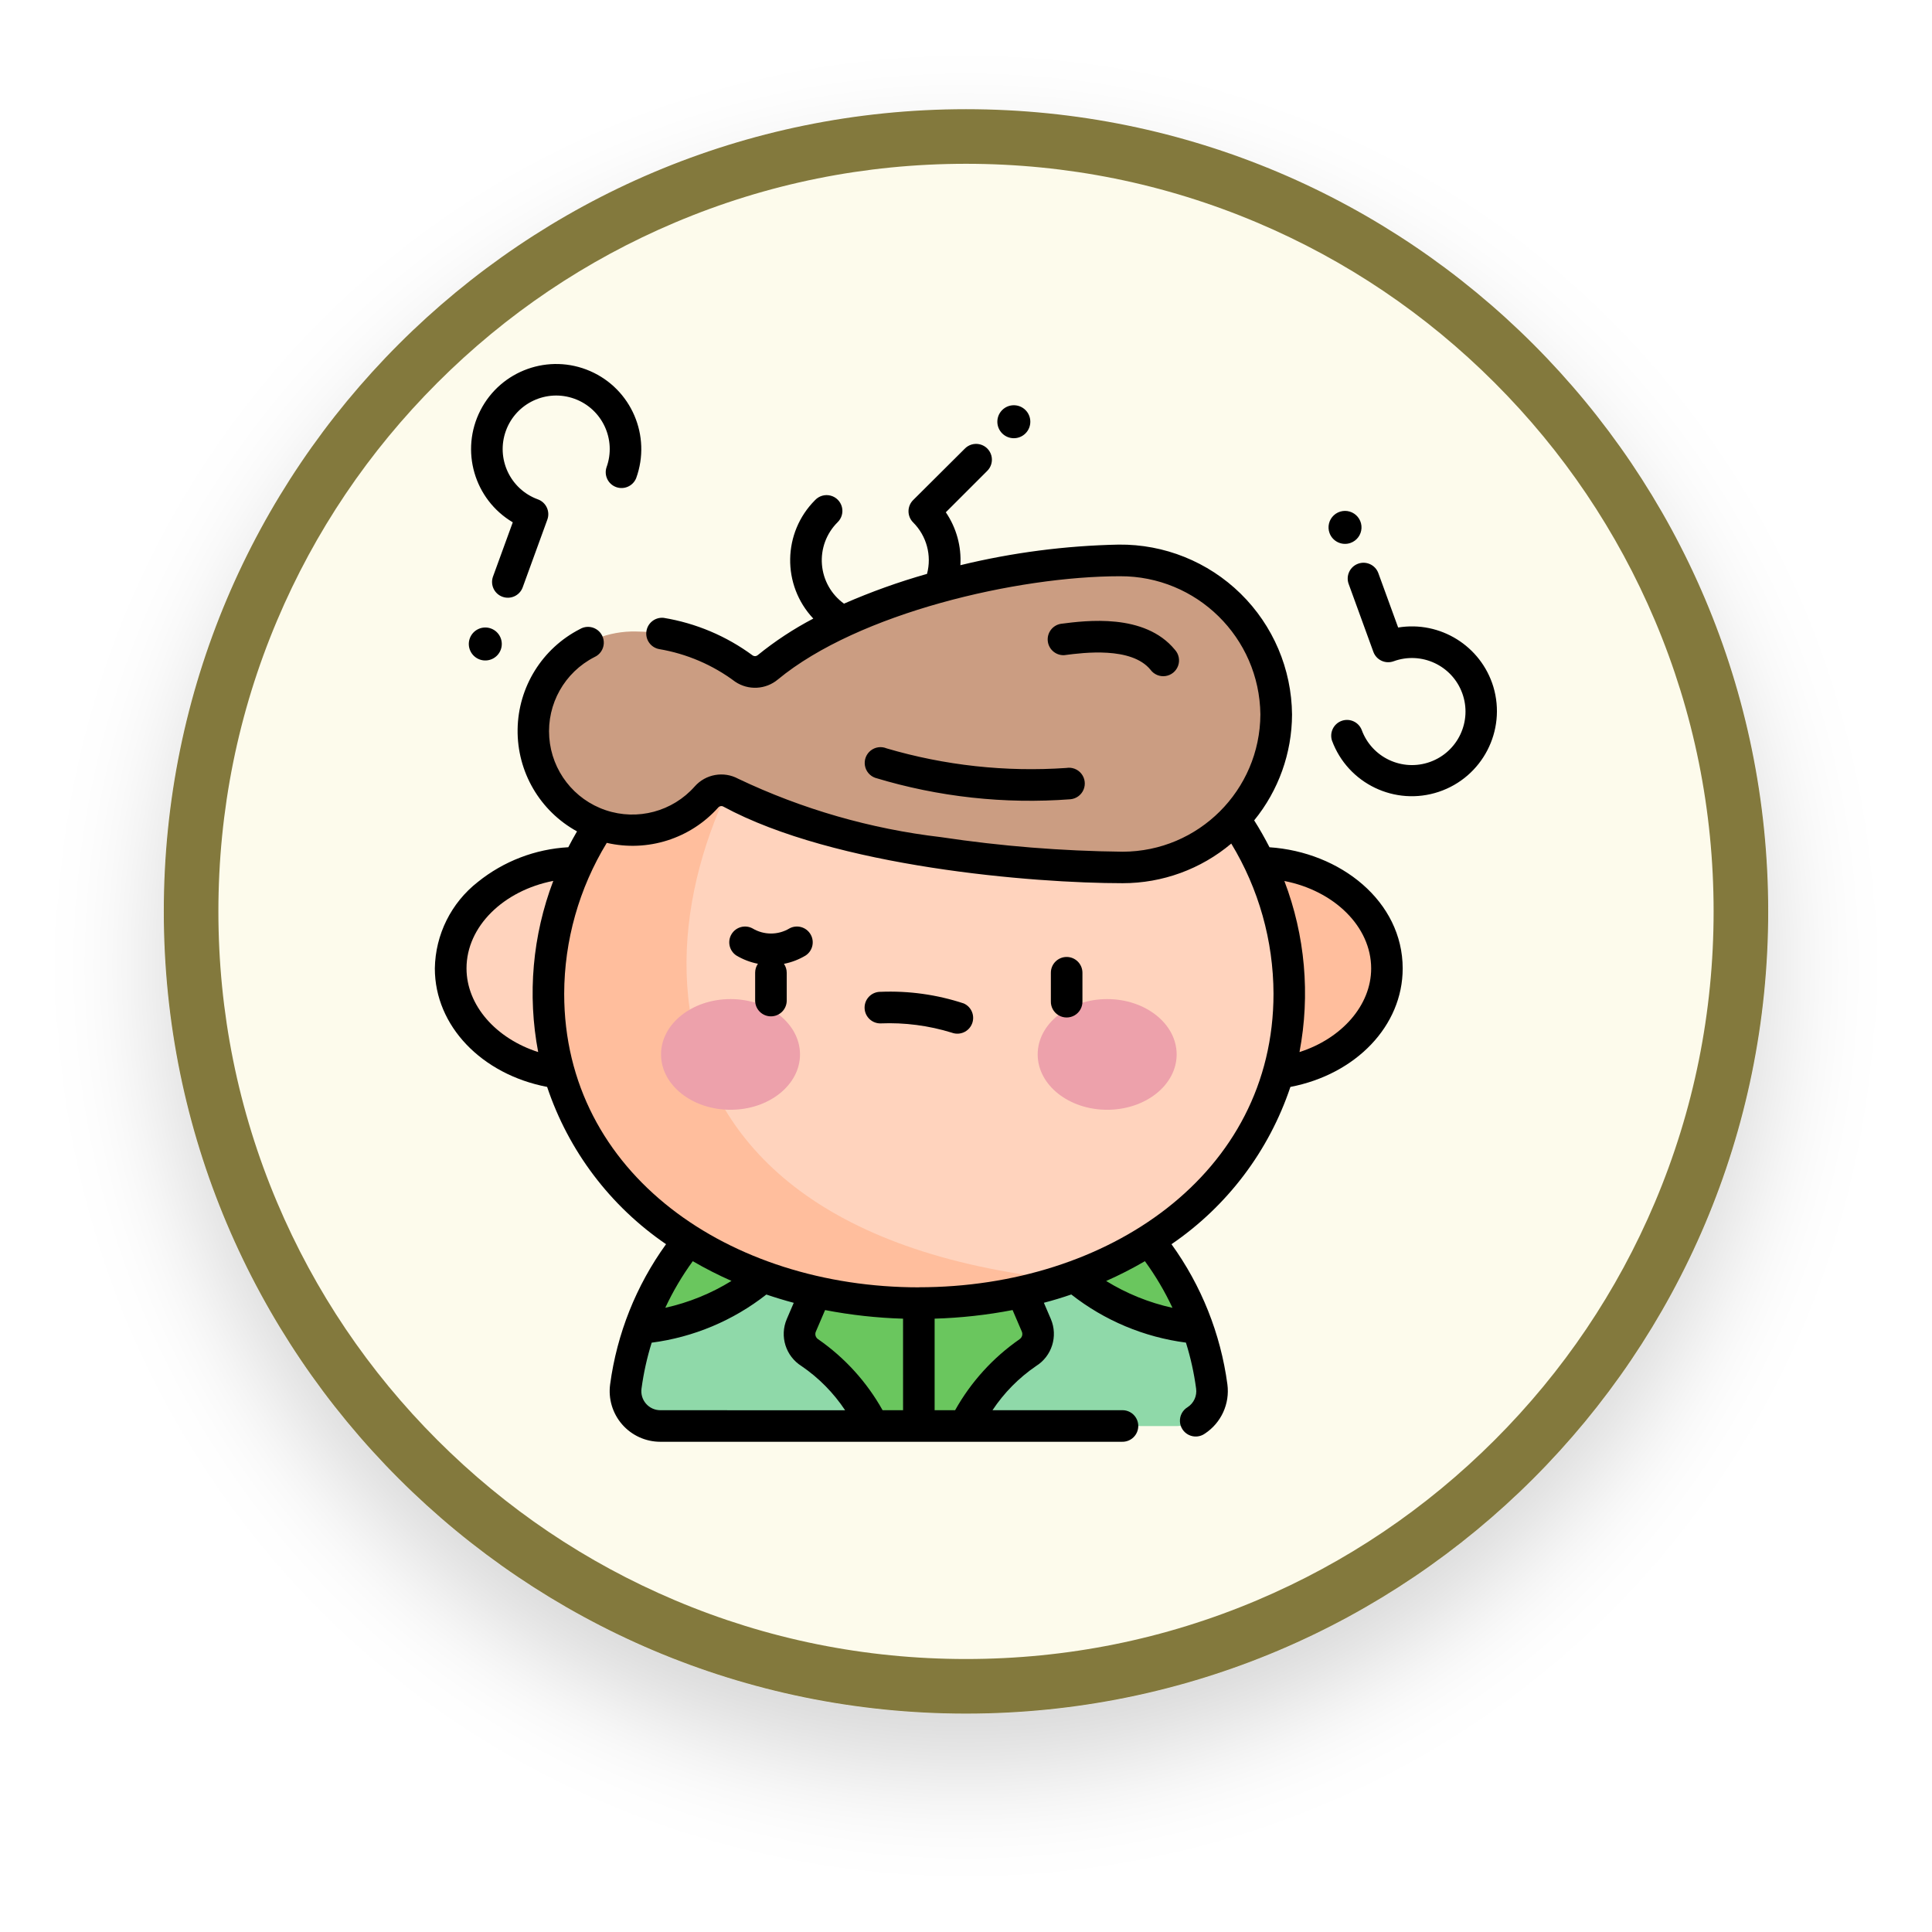
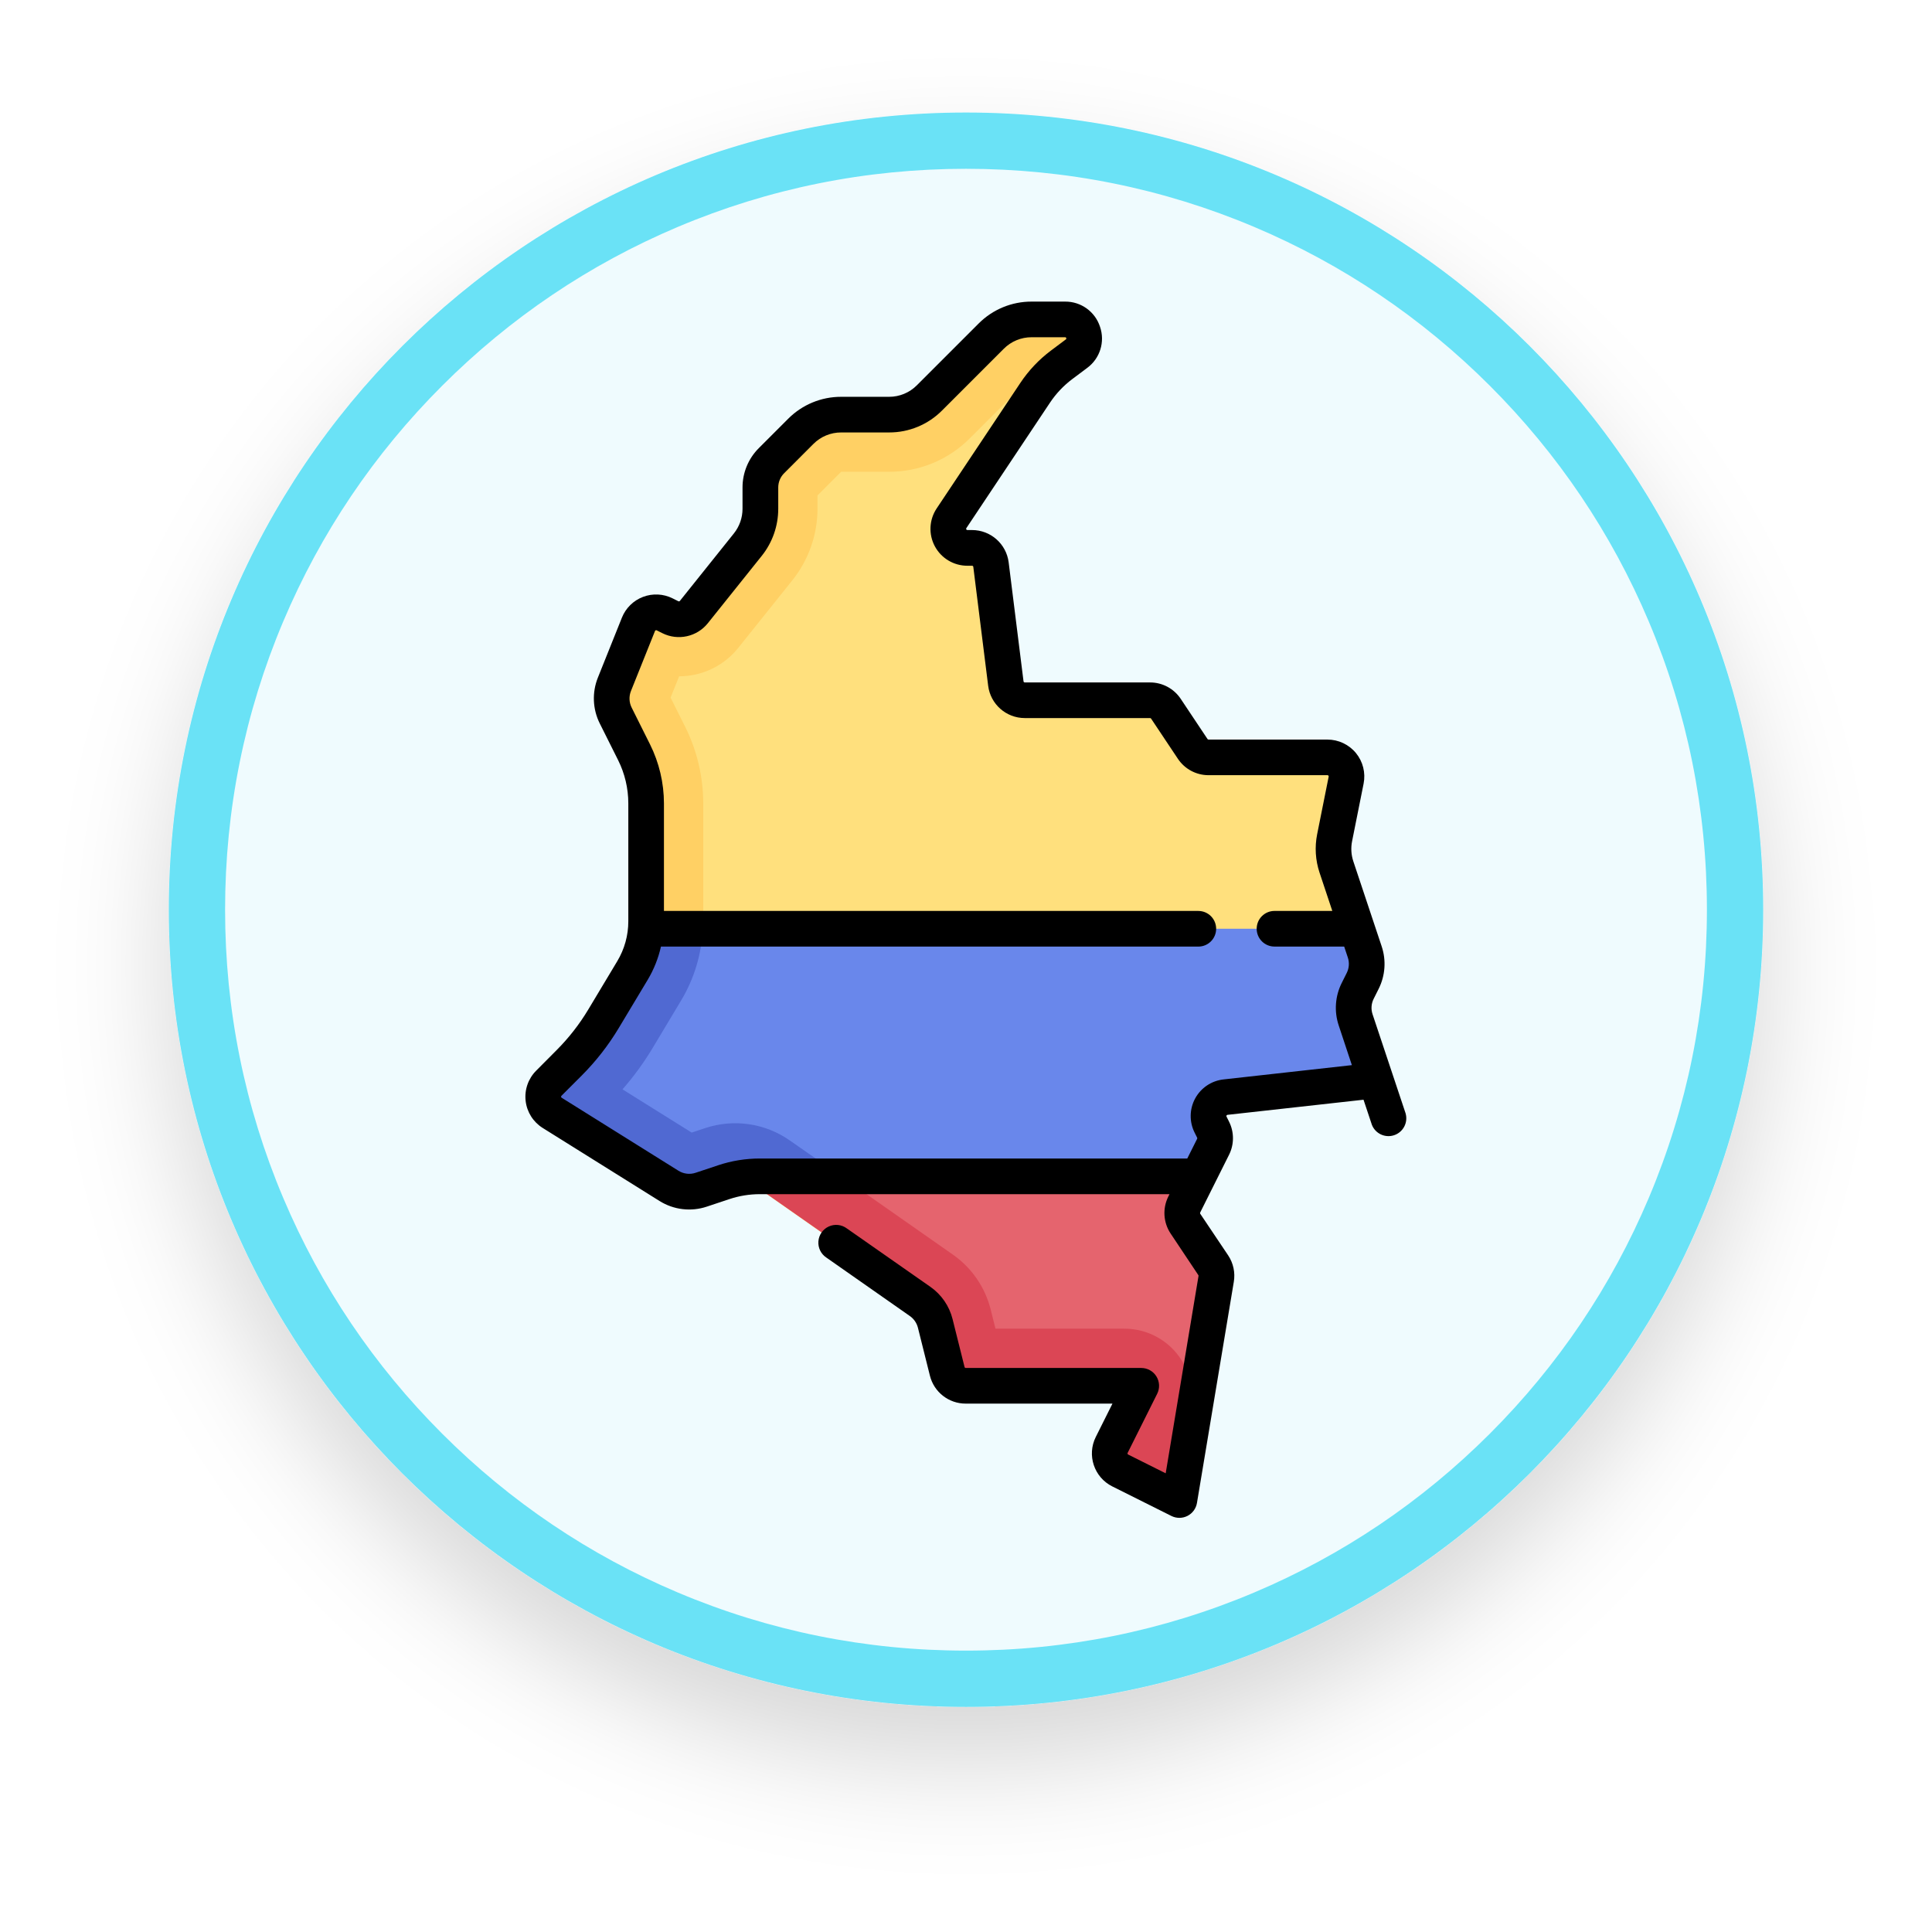
- <svg xmlns="http://www.w3.org/2000/svg" width="106.16" height="106.16" viewBox="0 0 106.16 106.16">
+ <svg xmlns="http://www.w3.org/2000/svg" width="103" height="103" viewBox="0 0 103 103">
  <defs>
-     <filter id="Path_982547" x="0" y="0" width="106.16" height="106.16" filterUnits="userSpaceOnUse">
+     <filter id="Path_904820" x="0" y="0" width="103" height="103" filterUnits="userSpaceOnUse">
      <feOffset dy="3" input="SourceAlpha" />
      <feGaussianBlur stdDeviation="3" result="blur" />
      <feFlood flood-opacity="0.161" />
      <feComposite operator="in" in2="blur" />
      <feComposite in="SourceGraphic" />
    </filter>
  </defs>
-   <g id="Group_1206335" data-name="Group 1206335" transform="translate(-191 -1803.312)">
-     <g id="Group_1206130" data-name="Group 1206130" transform="translate(0 21.312)">
-       <g id="Group_1203672" data-name="Group 1203672" transform="translate(0.08 -4797.878)">
-         <g id="Group_1203344" data-name="Group 1203344" transform="translate(-81.08 5174.875)">
-           <g id="Group_1177900" data-name="Group 1177900" transform="translate(281 1411.003)">
-             <g id="Group_1172010" data-name="Group 1172010" transform="translate(0)">
-               <g id="Group_1171046" data-name="Group 1171046">
-                 <g id="Group_1148525" data-name="Group 1148525">
-                   <g transform="matrix(1, 0, 0, 1, -9, -6)" filter="url(#Path_982547)">
-                     <g id="Path_982547-2" data-name="Path 982547" transform="translate(9 6)" fill="#fdfbec">
-                       <path d="M 44.08 86.66 C 38.331 86.66 32.755 85.535 27.507 83.315 C 22.436 81.17 17.882 78.1 13.971 74.189 C 10.06 70.278 6.99 65.724 4.846 60.654 C 2.626 55.405 1.5 49.829 1.5 44.08 C 1.5 38.331 2.626 32.755 4.846 27.507 C 6.99 22.436 10.06 17.882 13.971 13.971 C 17.882 10.06 22.436 6.99 27.507 4.846 C 32.755 2.626 38.331 1.5 44.08 1.5 C 49.829 1.5 55.405 2.626 60.654 4.846 C 65.724 6.99 70.278 10.06 74.189 13.971 C 78.1 17.882 81.17 22.436 83.315 27.507 C 85.535 32.755 86.66 38.331 86.66 44.08 C 86.66 49.829 85.535 55.405 83.315 60.654 C 81.17 65.724 78.1 70.278 74.189 74.189 C 70.278 78.1 65.724 81.17 60.654 83.315 C 55.405 85.535 49.829 86.66 44.08 86.66 Z" stroke="none" />
-                       <path d="M 44.08 3 C 38.533 3 33.153 4.086 28.091 6.227 C 23.199 8.296 18.806 11.258 15.032 15.032 C 11.258 18.806 8.296 23.199 6.227 28.091 C 4.086 33.153 3 38.533 3 44.08 C 3 49.627 4.086 55.007 6.227 60.07 C 8.296 64.961 11.258 69.355 15.032 73.128 C 18.806 76.902 23.199 79.864 28.091 81.933 C 33.153 84.075 38.533 85.16 44.08 85.16 C 49.627 85.16 55.007 84.075 60.07 81.933 C 64.961 79.864 69.355 76.902 73.128 73.128 C 76.902 69.355 79.864 64.961 81.933 60.07 C 84.075 55.007 85.16 49.627 85.16 44.08 C 85.16 38.533 84.075 33.153 81.933 28.091 C 79.864 23.199 76.902 18.806 73.128 15.032 C 69.355 11.258 64.961 8.296 60.07 6.227 C 55.007 4.086 49.627 3 44.08 3 M 44.08 0 C 68.425 0 88.16 19.735 88.16 44.08 C 88.16 68.425 68.425 88.16 44.08 88.16 C 19.735 88.16 0 68.425 0 44.08 C 0 19.735 19.735 0 44.08 0 Z" stroke="none" fill="#83793c" />
+   <g id="Group_1226389" data-name="Group 1226389" transform="translate(-171 -5593.849)">
+     <g id="Group_1225606" data-name="Group 1225606" transform="translate(0 19)">
+       <g id="Group_1224777" data-name="Group 1224777" transform="translate(0 1288.848)">
+         <g id="Group_1224256" data-name="Group 1224256" transform="translate(10 -1606)">
+           <g id="Group_1203801" data-name="Group 1203801" transform="translate(170 5898)">
+             <g id="Group_1203172" data-name="Group 1203172" transform="translate(0 0)">
+               <g id="Group_1202793" data-name="Group 1202793">
+                 <g id="Group_1178315" data-name="Group 1178315">
+                   <g id="Group_1173585" data-name="Group 1173585">
+                     <g id="Group_1173428" data-name="Group 1173428">
+                       <g id="Group_1171958" data-name="Group 1171958">
+                         <g id="Group_1167341" data-name="Group 1167341">
+                           <g id="Group_1166792" data-name="Group 1166792">
+                             <g transform="matrix(1, 0, 0, 1, -9, -6)" filter="url(#Path_904820)">
+                               <g id="Path_904820-2" data-name="Path 904820" transform="translate(9 6)" fill="#effbfe">
+                                 <path d="M 42.5 83.5 C 36.964 83.5 31.595 82.416 26.541 80.279 C 21.659 78.214 17.274 75.257 13.509 71.491 C 9.743 67.726 6.786 63.341 4.721 58.459 C 2.584 53.405 1.5 48.036 1.5 42.5 C 1.5 36.964 2.584 31.595 4.721 26.541 C 6.786 21.659 9.743 17.274 13.509 13.509 C 17.274 9.743 21.659 6.786 26.541 4.721 C 31.595 2.584 36.964 1.5 42.5 1.5 C 48.036 1.5 53.405 2.584 58.459 4.721 C 63.341 6.786 67.726 9.743 71.491 13.509 C 75.257 17.274 78.214 21.659 80.279 26.541 C 82.416 31.595 83.5 36.964 83.5 42.5 C 83.5 48.036 82.416 53.405 80.279 58.459 C 78.214 63.341 75.257 67.726 71.491 71.491 C 67.726 75.257 63.341 78.214 58.459 80.279 C 53.405 82.416 48.036 83.5 42.5 83.5 Z" stroke="none" />
+                                 <path d="M 42.5 3 C 37.166 3 31.994 4.044 27.126 6.103 C 22.422 8.092 18.198 10.941 14.569 14.569 C 10.941 18.198 8.092 22.422 6.103 27.126 C 4.044 31.994 3 37.166 3 42.5 C 3 47.834 4.044 53.006 6.103 57.874 C 8.092 62.578 10.941 66.802 14.569 70.431 C 18.198 74.059 22.422 76.908 27.126 78.897 C 31.994 80.956 37.166 82 42.5 82 C 47.834 82 53.006 80.956 57.874 78.897 C 62.578 76.908 66.802 74.059 70.431 70.431 C 74.059 66.802 76.908 62.578 78.897 57.874 C 80.956 53.006 82 47.834 82 42.5 C 82 37.166 80.956 31.994 78.897 27.126 C 76.908 22.422 74.059 18.198 70.431 14.569 C 66.802 10.941 62.578 8.092 57.874 6.103 C 53.006 4.044 47.834 3 42.5 3 M 42.5 -7.62939453125e-06 C 65.972 -7.62939453125e-06 85 19.028 85 42.5 C 85 65.972 65.972 85 42.5 85 C 19.028 85 -7.62939453125e-06 65.972 -7.62939453125e-06 42.5 C -7.62939453125e-06 19.028 19.028 -7.62939453125e-06 42.5 -7.62939453125e-06 Z" stroke="none" fill="#6ae2f6" />
+                               </g>
+                             </g>
+                           </g>
+                         </g>
+                       </g>
                    </g>
                  </g>
                </g>
              </g>
            </g>
          </g>
        </g>
      </g>
-       <g id="confuso" transform="translate(211.156 1802)">
-         <path id="Path_1044481" data-name="Path 1044481" d="M124.611,380.336a1.913,1.913,0,0,0,1.892-2.174,16.245,16.245,0,0,0-32.2,0,1.913,1.913,0,0,0,1.892,2.174Z" transform="translate(-80.072 -321.977)" fill="#8fd9a9" />
-         <path id="Path_1044482" data-name="Path 1044482" d="M122.812,374.8l-1.745-4.069,2.551-.372c.777,1.752,3.322,3.973,8.074,4.615a16.248,16.248,0,0,0-30.674,0c4.753-.641,7.3-2.862,8.074-4.615l2.551.372L109.9,374.8a1.2,1.2,0,0,0,.471,1.5,11.138,11.138,0,0,1,3.478,4.032h5.015a11.137,11.137,0,0,1,3.478-4.032A1.2,1.2,0,0,0,122.812,374.8Z" transform="translate(-86.023 -321.977)" fill="#6ac65e" />
-         <ellipse id="Ellipse_12663" data-name="Ellipse 12663" cx="7.117" cy="5.818" rx="7.117" ry="5.818" transform="translate(4.61 27.396)" fill="#ffd3bd" />
-         <ellipse id="Ellipse_12664" data-name="Ellipse 12664" cx="7.117" cy="5.818" rx="7.117" ry="5.818" transform="translate(41.821 27.396)" fill="#ffbe9d" />
-         <path id="Path_1044483" data-name="Path 1044483" d="M98.347,159.157c0,10.114-9.114,17-20.356,17s-20.356-6.887-20.356-17,9.114-18.312,20.356-18.312S98.347,149.044,98.347,159.157Z" transform="translate(-47.659 -124.553)" fill="#ffd3bd" />
-         <path id="Path_1044484" data-name="Path 1044484" d="M77.991,182.923a25.268,25.268,0,0,0,8.042-1.275c-27.112-2.864-22.872-24.16-14.306-33.153-8.177,2.377-14.091,9.28-14.091,17.427C57.635,176.036,66.749,182.923,77.991,182.923Z" transform="translate(-47.658 -131.318)" fill="#ffbe9d" />
-         <g id="Group_1206128" data-name="Group 1206128" transform="translate(16.167 34.898)">
-           <g id="Group_1206127" data-name="Group 1206127">
-             <ellipse id="Ellipse_12665" data-name="Ellipse 12665" cx="3.818" cy="3.041" rx="3.818" ry="3.041" fill="#eda1ab" />
-             <ellipse id="Ellipse_12666" data-name="Ellipse 12666" cx="3.818" cy="3.041" rx="3.818" ry="3.041" transform="translate(20.696)" fill="#eda1ab" />
-           </g>
-         </g>
-         <path id="Path_1044485" data-name="Path 1044485" d="M56.076,97.206a9.943,9.943,0,0,1,5.936,2.035,1.1,1.1,0,0,0,1.31-.069c4.5-3.721,13.2-5.824,19.288-5.873a8.552,8.552,0,0,1,8.649,8.465,8.436,8.436,0,0,1-8.436,8.406c-4.39,0-15.39-.778-21.539-4.109a1.09,1.09,0,0,0-1.329.239,5.455,5.455,0,0,1-9.519-3.573A5.525,5.525,0,0,1,56.076,97.206Z" transform="translate(-41.291 -82.507)" fill="#cb9d82" />
-         <path id="Path_1044486" data-name="Path 1044486" d="M6.2,16.237a.906.906,0,1,0-.541-1.161A.906.906,0,0,0,6.2,16.237ZM8.02,8.7l-1.093,3a.868.868,0,0,0,1.631.593L9.92,8.551A.868.868,0,0,0,9.4,7.439a2.941,2.941,0,1,1,3.77-1.758.868.868,0,0,0,1.63.594A4.676,4.676,0,1,0,8.02,8.7ZM61.9,17.733a4.678,4.678,0,0,0-5.23-3.252l-1.093-3a.868.868,0,0,0-1.631.594l1.362,3.743a.868.868,0,0,0,1.112.518A2.941,2.941,0,1,1,54.664,20.1a.868.868,0,0,0-1.63.594A4.676,4.676,0,0,0,61.9,17.733ZM36.193,3.814a.906.906,0,1,0-1.281,0A.906.906,0,0,0,36.193,3.814ZM54.056,9.832A.906.906,0,1,0,52.9,9.291.906.906,0,0,0,54.056,9.832ZM23.222,31.016a1.972,1.972,0,0,1-2.025,0A.868.868,0,0,0,20.3,32.5a3.691,3.691,0,0,0,1.19.457.863.863,0,0,0-.152.49v1.561a.868.868,0,0,0,1.735,0V33.451a.863.863,0,0,0-.152-.49,3.691,3.691,0,0,0,1.19-.457.868.868,0,0,0-.893-1.487Zm9.58,4.122a12.884,12.884,0,0,0-4.579-.639h-.033a.868.868,0,0,0,0,1.735h.03a11.643,11.643,0,0,1,3.925.51.868.868,0,0,0,.657-1.606Zm5.653-2.555a.868.868,0,0,0-.868.868v1.561a.868.868,0,1,0,1.735,0V33.451A.868.868,0,0,0,38.455,32.583Zm-9.9-11.464a.868.868,0,1,0-.62,1.621,29.306,29.306,0,0,0,10.734,1.177.868.868,0,1,0-.234-1.719,28.13,28.13,0,0,1-9.88-1.078ZM49.6,26.554c-.257-.5-.535-.995-.841-1.476a9.254,9.254,0,0,0,2.08-5.817,9.423,9.423,0,0,0-9.524-9.336,40.278,40.278,0,0,0-8.7,1.132,4.654,4.654,0,0,0-.8-2.908l2.26-2.259a.868.868,0,1,0-1.227-1.227L30.019,7.479a.868.868,0,0,0,0,1.227,2.931,2.931,0,0,1,.763,2.828,35.553,35.553,0,0,0-4.562,1.636,2.941,2.941,0,0,1-.36-4.465.868.868,0,1,0-1.227-1.227,4.676,4.676,0,0,0-.1,6.512A18.322,18.322,0,0,0,21.479,16a.23.23,0,0,1-.275.017,11.329,11.329,0,0,0-4.892-2.067.868.868,0,0,0-.247,1.717,9.642,9.642,0,0,1,4.176,1.792,1.954,1.954,0,0,0,2.345-.122c4.434-3.663,13.184-5.674,18.8-5.674A7.684,7.684,0,0,1,49.1,19.254,7.582,7.582,0,0,1,41.533,26.8a72.479,72.479,0,0,1-9.981-.8,35.544,35.544,0,0,1-11.145-3.209,1.95,1.95,0,0,0-2.389.423,4.577,4.577,0,1,1-5.511-7.108.868.868,0,1,0-.8-1.537,6.291,6.291,0,0,0-.157,11.114c-.167.287-.328.577-.479.871A8.689,8.689,0,0,0,6.1,28.463a6.149,6.149,0,0,0-2.362,4.751c0,3.15,2.563,5.816,6.17,6.51a16.991,16.991,0,0,0,6.534,8.642,17.014,17.014,0,0,0-3.072,7.7,2.782,2.782,0,0,0,2.752,3.157H41.493a.868.868,0,1,0,0-1.735H34.38a8.9,8.9,0,0,1,2.392-2.425,2.082,2.082,0,0,0,.815-2.583l-.384-.895q.766-.2,1.506-.456a12.9,12.9,0,0,0,6.3,2.645,15.26,15.26,0,0,1,.559,2.523,1.047,1.047,0,0,1-.467,1.025.868.868,0,1,0,.949,1.452,2.8,2.8,0,0,0,1.237-2.707,17.013,17.013,0,0,0-3.072-7.7,16.991,16.991,0,0,0,6.534-8.642c3.607-.695,6.17-3.361,6.17-6.51,0-3.693-3.428-6.4-7.326-6.66ZM9.416,37.809c-2.315-.742-3.938-2.563-3.938-4.6,0-2.31,2.041-4.274,4.768-4.806A17.331,17.331,0,0,0,9.416,37.809ZM17.911,49.3a21.539,21.539,0,0,0,2.127,1.084A11.77,11.77,0,0,1,16.4,51.861,15.353,15.353,0,0,1,17.911,49.3Zm-1.784,8.189A1.045,1.045,0,0,1,15.094,56.3a15.26,15.26,0,0,1,.559-2.523,12.9,12.9,0,0,0,6.3-2.645q.74.251,1.506.456l-.384.895a2.082,2.082,0,0,0,.815,2.583,8.9,8.9,0,0,1,2.392,2.425Zm13.339,0H28.341a11.7,11.7,0,0,0-3.54-3.9.337.337,0,0,1-.127-.42l.507-1.183a26.869,26.869,0,0,0,4.284.473Zm6.4-3.9a11.7,11.7,0,0,0-3.54,3.9H31.2V52.458a26.881,26.881,0,0,0,4.284-.473l.507,1.183A.337.337,0,0,1,35.865,53.587Zm8.4-1.727a11.767,11.767,0,0,1-3.641-1.474A21.551,21.551,0,0,0,42.755,49.3,15.369,15.369,0,0,1,44.268,51.861ZM30.333,50.737c-10.376,0-19.488-6.211-19.488-16.133a16.005,16.005,0,0,1,2.34-8.29,6.314,6.314,0,0,0,6.125-1.943.221.221,0,0,1,.27-.055c6.153,3.333,17.05,4.214,21.953,4.214A9.258,9.258,0,0,0,47.5,26.353,15.983,15.983,0,0,1,49.821,34.6c0,9.916-9.1,16.133-19.488,16.133ZM51.249,37.809a17.324,17.324,0,0,0-.831-9.4c2.728.532,4.769,2.5,4.769,4.806C55.187,35.246,53.564,37.068,51.249,37.809ZM38.37,15.994c1-.129,3.64-.473,4.69.805A.868.868,0,1,0,44.4,15.7c-1.66-2.02-4.879-1.6-6.254-1.424a.868.868,0,0,0,.223,1.721Z" />
+       <g id="colombia_2_" data-name="colombia (2)" transform="translate(128.486 5590.928)">
+         <path id="Path_1212959" data-name="Path 1212959" d="M121.45,43.295l.263-.526a2.031,2.031,0,0,0,.11-1.55l-1.509-4.526a3.048,3.048,0,0,1-.1-1.561l.614-3.068a1.015,1.015,0,0,0-1-1.214H113.5a1.016,1.016,0,0,1-.845-.452l-1.428-2.141a1.015,1.015,0,0,0-.845-.452H103.7a1.015,1.015,0,0,1-1.007-.889l-.793-6.343a1.015,1.015,0,0,0-1.007-.889h-.252a1.015,1.015,0,0,1-.845-1.578l4.46-6.69a6.094,6.094,0,0,1,1.413-1.494l.789-.592a1.015,1.015,0,0,0-.609-1.827h-1.784a3.046,3.046,0,0,0-2.154.892l-3.292,3.292a3.045,3.045,0,0,1-2.153.892H93.909a3.046,3.046,0,0,0-2.154.892L90.2,15.027a2.03,2.03,0,0,0-.595,1.436V17.6a3.046,3.046,0,0,1-.667,1.9l-2.881,3.6a1.015,1.015,0,0,1-1.247.274l-.309-.155a1.015,1.015,0,0,0-1.4.531l-1.282,3.2a2.031,2.031,0,0,0,.069,1.662l.98,1.959a6.09,6.09,0,0,1,.643,2.724V39.6a5.077,5.077,0,0,1-.723,2.612l-1.551,2.584a12.178,12.178,0,0,1-1.832,2.347L78.323,48.22A1.015,1.015,0,0,0,78.5,49.8l6.228,3.893a2.03,2.03,0,0,0,1.718.2l1.169-.39a4.85,4.85,0,0,1,2.857.155l7.643,6.193a2.03,2.03,0,0,1,.805,1.171l.639,2.556a1.015,1.015,0,0,0,.985.769h8.464a.553.553,0,0,1,.495.8L108.33,67.5a1.015,1.015,0,0,0,.454,1.362l2.258,1.129a.739.739,0,0,0,1.059-.539l1.8-10.8a1.015,1.015,0,0,0-.157-.73L112.263,55.7a1.015,1.015,0,0,1-.063-1.017l1.54-3.08a1.015,1.015,0,0,0,0-.908l-.137-.274a1.015,1.015,0,0,1,.8-1.463l8.016-.891-1.076-3.227a2.03,2.03,0,0,1,.11-1.55Z" transform="translate(-6.551 -6.55)" fill="#ffe07d" />
+         <path id="Path_1212960" data-name="Path 1212960" d="M111.962,67.05l.268-.536a3.6,3.6,0,0,0-3.219-5.208h-6.879l-.254-1.018a5.078,5.078,0,0,0-2.014-2.927l-8.693-6.085a5.076,5.076,0,0,0-4.516-.657l-.715.238-3.688-2.305a15.233,15.233,0,0,0,1.6-2.193L85.4,43.774A8.124,8.124,0,0,0,86.557,39.6V33.3a9.183,9.183,0,0,0-.965-4.086l-.776-1.551.455-1.136A4.041,4.041,0,0,0,88.432,25l2.881-3.6A6.114,6.114,0,0,0,92.648,17.6v-.716l1.261-1.262h2.553a6.051,6.051,0,0,0,4.307-1.784l3.292-3.292h.9a6.081,6.081,0,0,1,.7-.626l.79-.592a1.015,1.015,0,0,0-.609-1.827h-1.784a3.046,3.046,0,0,0-2.154.892l-3.292,3.292a3.045,3.045,0,0,1-2.153.892H93.91a3.046,3.046,0,0,0-2.154.892L90.2,15.027a2.03,2.03,0,0,0-.595,1.436V17.6a3.046,3.046,0,0,1-.667,1.9l-2.881,3.6a1.015,1.015,0,0,1-1.247.274l-.309-.155a1.015,1.015,0,0,0-1.4.531l-1.282,3.2a2.031,2.031,0,0,0,.069,1.662l.98,1.959a6.09,6.09,0,0,1,.643,2.724V39.6a5.077,5.077,0,0,1-.723,2.612l-1.551,2.584a12.178,12.178,0,0,1-1.832,2.347L78.323,48.22A1.015,1.015,0,0,0,78.5,49.8l6.228,3.893a2.03,2.03,0,0,0,1.718.2l1.169-.39a2.03,2.03,0,0,1,1.806.263l8.694,6.085a2.03,2.03,0,0,1,.805,1.171l.639,2.556a1.015,1.015,0,0,0,.985.769h8.464a.553.553,0,0,1,.495.8L108.33,67.5a1.015,1.015,0,0,0,.454,1.362l2.258,1.129a.739.739,0,0,0,1.059-.539l.359-2.156Z" transform="translate(-6.551 -6.55)" fill="#ffd064" />
+         <path id="Path_1212961" data-name="Path 1212961" d="M153.587,368.226H124.552l.813.508a2.031,2.031,0,0,0,1.718.2l1.169-.39a8.255,8.255,0,0,1,3.744.263l6.756,6.085a2.03,2.03,0,0,1,.805,1.171l.639,2.556a1.015,1.015,0,0,0,.985.769h8.464a.553.553,0,0,1,.495.8l-1.176,2.352a1.015,1.015,0,0,0,.454,1.362l2.258,1.129a.739.739,0,0,0,1.059-.539l1.8-10.8a1.016,1.016,0,0,0-.157-.73l-1.481-2.221a1.015,1.015,0,0,1-.063-1.017Z" transform="translate(-47.185 -321.592)" fill="#e5646e" />
+         <path id="Path_1212962" data-name="Path 1212962" d="M152.6,382.092l.268-.536a3.6,3.6,0,0,0-3.219-5.208h-6.879l-.254-1.018A5.078,5.078,0,0,0,140.5,372.4l-5.966-4.176h-9.981l.813.508a2.03,2.03,0,0,0,1.718.2l1.169-.39a2.031,2.031,0,0,1,1.806.263l8.694,6.085a2.03,2.03,0,0,1,.805,1.171l.639,2.556a1.015,1.015,0,0,0,.985.769h8.464a.553.553,0,0,1,.495.8l-1.176,2.352a1.015,1.015,0,0,0,.454,1.362l2.258,1.129a.739.739,0,0,0,1.059-.539l.359-2.156Z" transform="translate(-47.185 -321.592)" fill="#db4655" />
+         <path id="Path_1212963" data-name="Path 1212963" d="M121.451,267.325l.263-.526a2.031,2.031,0,0,0,.11-1.55l-.411-1.233H83.486a5.068,5.068,0,0,1-.7,2.221l-1.551,2.584a12.181,12.181,0,0,1-1.832,2.346l-1.083,1.083a1.015,1.015,0,0,0,.18,1.579l6.228,3.893a2.031,2.031,0,0,0,1.718.2l1.169-.39a6.227,6.227,0,0,1,1.985-.323h23.349l.788-1.576a1.015,1.015,0,0,0,0-.908l-.137-.274a1.015,1.015,0,0,1,.8-1.463l8.016-.891-1.076-3.227A2.03,2.03,0,0,1,121.451,267.325Z" transform="translate(-6.552 -230.58)" fill="#6987eb" />
+         <path id="Path_1212964" data-name="Path 1212964" d="M85.4,267.8a8.147,8.147,0,0,0,1.129-3.732l0-.056H83.485a5.068,5.068,0,0,1-.7,2.221l-1.551,2.584a12.177,12.177,0,0,1-1.832,2.347l-1.083,1.083a1.015,1.015,0,0,0,.18,1.579l6.228,3.893a2.03,2.03,0,0,0,1.718.2l1.169-.39a6.228,6.228,0,0,1,1.985-.323h4.3l-1.188-.832L91.171,275.3a5.076,5.076,0,0,0-4.516-.657l-.715.238-3.688-2.305a15.234,15.234,0,0,0,1.6-2.193Z" transform="translate(-6.551 -230.579)" fill="#5069d2" />
+         <path id="Path_1212965" data-name="Path 1212965" d="M117.454,43.288l-1.765-5.293a1.074,1.074,0,0,1,.059-.825l.263-.526a2.96,2.96,0,0,0,.162-2.275l-1.509-4.526a2.1,2.1,0,0,1-.067-1.074l.614-3.069a1.965,1.965,0,0,0-1.927-2.35h-6.34a.066.066,0,0,1-.054-.029l-1.428-2.142a1.961,1.961,0,0,0-1.635-.875H97.146a.066.066,0,0,1-.065-.057L96.288,13.9a1.968,1.968,0,0,0-1.95-1.721h-.253a.065.065,0,0,1-.054-.1l4.46-6.69a5.127,5.127,0,0,1,1.193-1.261l.79-.592a1.938,1.938,0,0,0,.685-2.193A1.939,1.939,0,0,0,99.295,0H97.511a3.969,3.969,0,0,0-2.825,1.17L91.394,4.462a2.082,2.082,0,0,1-1.482.614H87.359a3.969,3.969,0,0,0-2.825,1.17L82.975,7.805A2.96,2.96,0,0,0,82.1,9.912v1.136a2.1,2.1,0,0,1-.459,1.309l-2.881,3.6a.066.066,0,0,1-.08.018l-.31-.155a1.965,1.965,0,0,0-2.7,1.028l-1.282,3.2a2.983,2.983,0,0,0,.1,2.44l.98,1.959a5.167,5.167,0,0,1,.543,2.3v6.293a4.127,4.127,0,0,1-.588,2.123l-1.55,2.584a11.243,11.243,0,0,1-1.689,2.163L71.1,41a1.965,1.965,0,0,0,.348,3.056l6.228,3.893a2.971,2.971,0,0,0,2.522.3l1.2-.4a5.13,5.13,0,0,1,1.626-.264h21.839l-.064.129a1.969,1.969,0,0,0,.123,1.969L106.4,51.9a.065.065,0,0,1,.01.047L104.66,62.467l-2-1a.066.066,0,0,1-.029-.088l1.576-3.153a.95.95,0,0,0-.85-1.375H94a.065.065,0,0,1-.063-.05l-.639-2.556a2.98,2.98,0,0,0-1.182-1.719L87.659,49.41a.95.95,0,1,0-1.089,1.556l4.452,3.117a1.081,1.081,0,0,1,.429.623l.639,2.556A1.962,1.962,0,0,0,94,58.751h7.822l-.889,1.778a1.967,1.967,0,0,0,.879,2.636l3.153,1.576a.95.95,0,0,0,1.362-.693l1.964-11.786a1.958,1.958,0,0,0-.3-1.413L106.5,48.627a.065.065,0,0,1,0-.066l1.54-3.08a1.974,1.974,0,0,0,0-1.757l-.137-.274a.065.065,0,0,1,.051-.094l7.253-.806.446,1.338a.95.95,0,0,0,1.8-.6Zm-9.711-1.82A1.965,1.965,0,0,0,106.2,44.3l.137.274a.066.066,0,0,1,0,.059l-.526,1.051H83.025a7.026,7.026,0,0,0-2.227.361l-1.2.4a1.077,1.077,0,0,1-.914-.109l-6.228-3.893a.066.066,0,0,1-.012-.1l1.083-1.083A13.141,13.141,0,0,0,75.5,38.73l1.551-2.584a6.026,6.026,0,0,0,.7-1.76H106.4a.95.95,0,0,0,0-1.9H77.911V26.753a7.076,7.076,0,0,0-.743-3.149l-.979-1.959a1.082,1.082,0,0,1-.037-.885l1.282-3.2a.065.065,0,0,1,.09-.034l.31.155a1.975,1.975,0,0,0,2.413-.53l2.881-3.6a4.01,4.01,0,0,0,.876-2.5V9.912a1.073,1.073,0,0,1,.316-.764L85.877,7.59a2.082,2.082,0,0,1,1.482-.614h2.553a3.969,3.969,0,0,0,2.825-1.17l3.292-3.292A2.082,2.082,0,0,1,97.511,1.9h1.784c.028,0,.047,0,.062.045s0,.056-.023.073l-.79.592a7.021,7.021,0,0,0-1.634,1.727l-4.46,6.69a1.965,1.965,0,0,0,1.635,3.055h.253a.066.066,0,0,1,.065.057l.793,6.343a1.968,1.968,0,0,0,1.95,1.721h6.682a.066.066,0,0,1,.054.029l1.428,2.141a1.961,1.961,0,0,0,1.635.875h6.34a.065.065,0,0,1,.064.078l-.614,3.069a4,4,0,0,0,.127,2.047l.681,2.043h-3.082a.95.95,0,0,0,0,1.9h3.715l.194.583a1.073,1.073,0,0,1-.059.825l-.263.526a2.961,2.961,0,0,0-.162,2.275l.7,2.112Z" />
      </g>
    </g>
  </g>
</svg>
